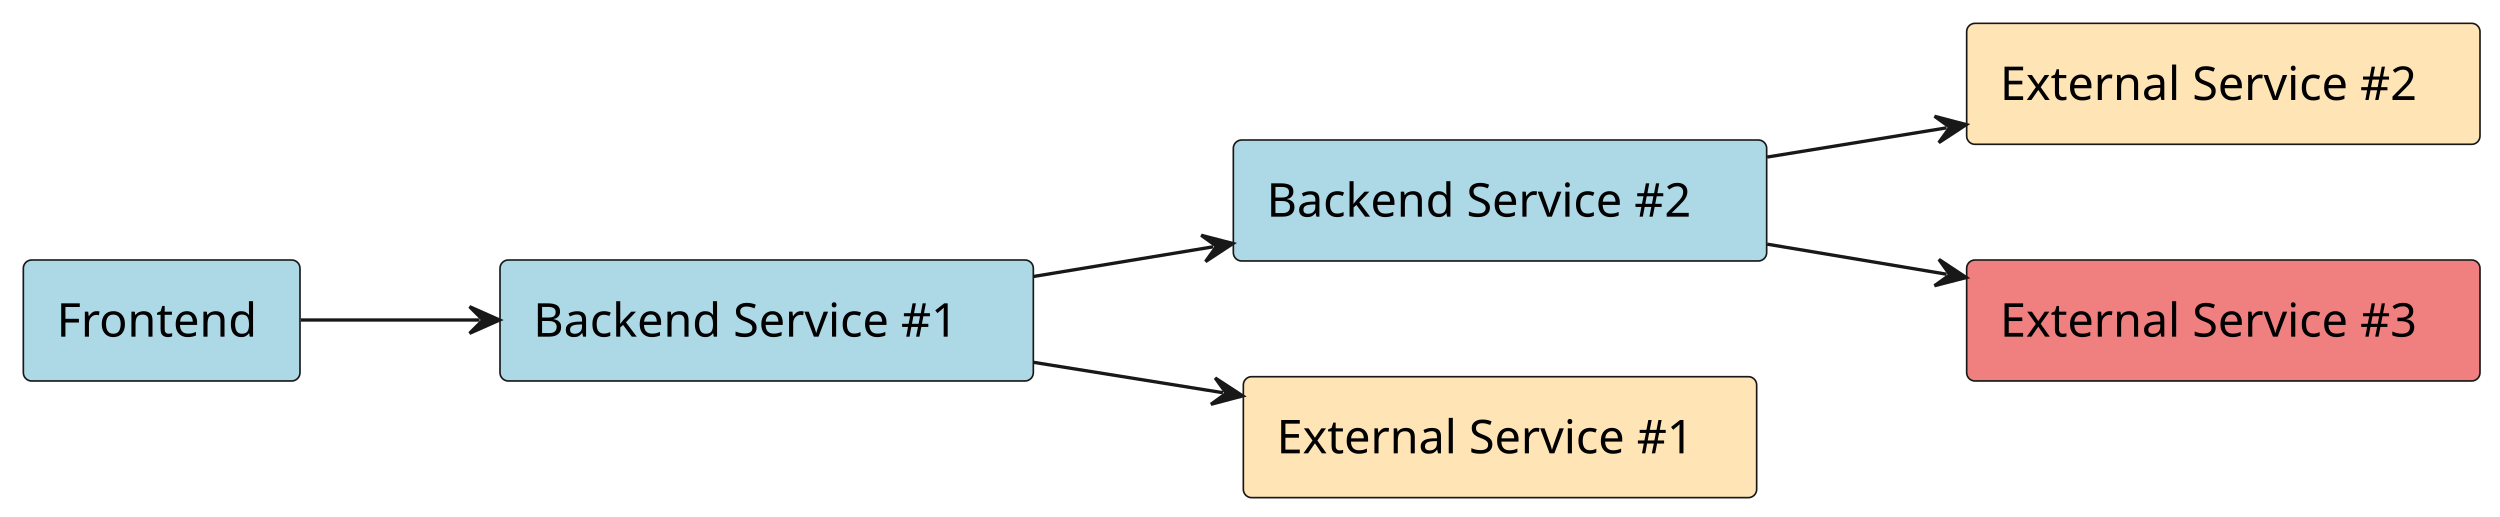
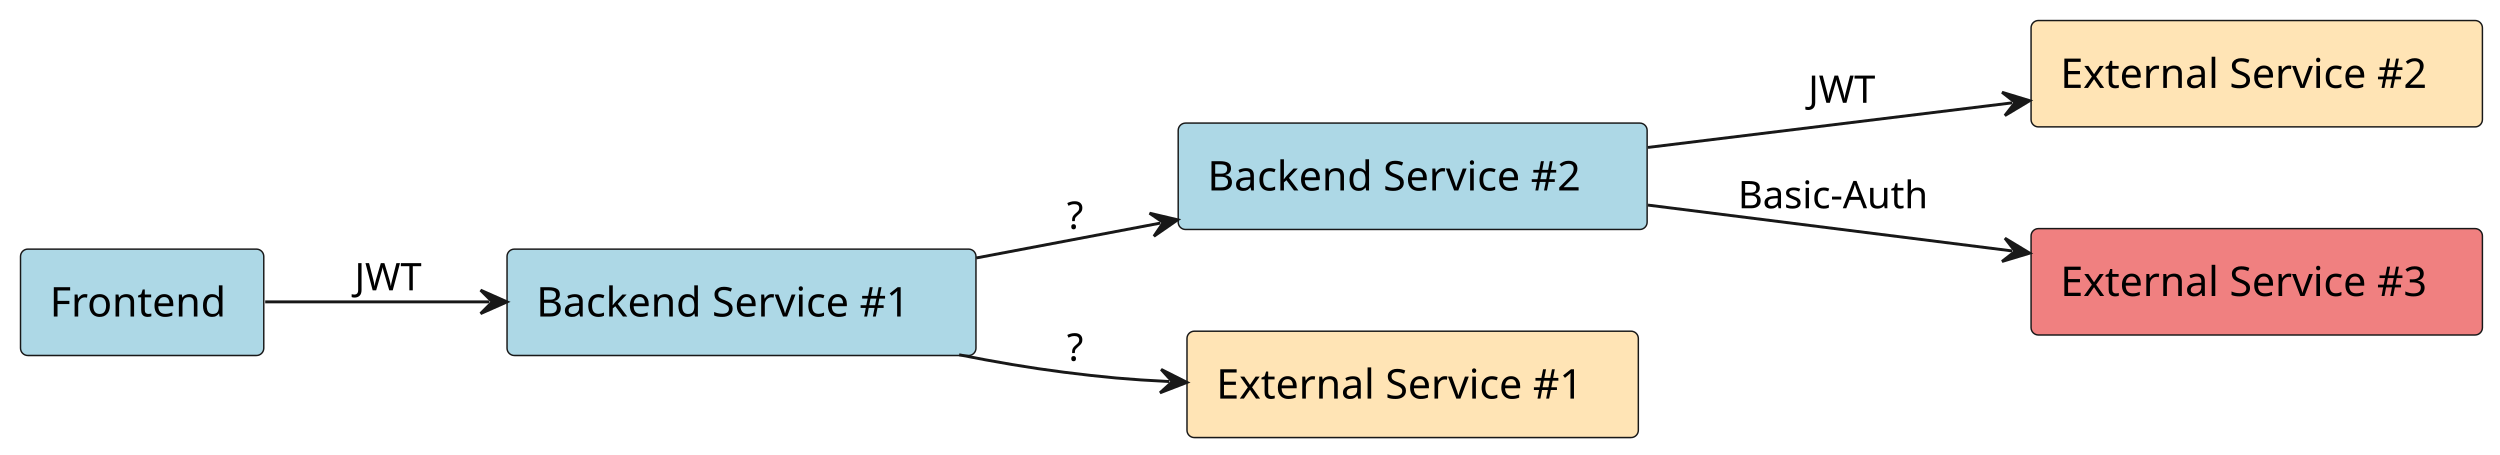
- <svg xmlns="http://www.w3.org/2000/svg" contentStyleType="text/css" height="155px" preserveAspectRatio="none" style="width:750px;height:155px;background:#FFFFFF;" version="1.1" viewBox="0 0 750 155" width="750px" zoomAndPan="magnify">
+ <svg xmlns="http://www.w3.org/2000/svg" contentStyleType="text/css" height="155px" preserveAspectRatio="none" style="width:853px;height:155px;background:#FFFFFF;" version="1.1" viewBox="0 0 853 155" width="853px" zoomAndPan="magnify">
  <defs />
  <g>
    <g id="elem_platform__application__backend_service_1">
-       <rect fill="#ADD8E6" height="36.297" rx="2.5" ry="2.5" style="stroke:#181818;stroke-width:0.5;" width="160" x="150" y="78" />
-       <text fill="#000000" font-family="sans-serif" font-size="14" lengthAdjust="spacing" textLength="140" x="160" y="100.995">Backend Service #1</text>
+       <rect fill="#ADD8E6" height="36.297" rx="2.5" ry="2.5" style="stroke:#181818;stroke-width:0.5;" width="160" x="173" y="85" />
+       <text fill="#000000" font-family="sans-serif" font-size="14" lengthAdjust="spacing" textLength="140" x="183" y="107.995">Backend Service #1</text>
    </g>
    <g id="elem_platform__application__backend_service_2">
-       <rect fill="#ADD8E6" height="36.297" rx="2.5" ry="2.5" style="stroke:#181818;stroke-width:0.5;" width="160" x="370" y="42" />
-       <text fill="#000000" font-family="sans-serif" font-size="14" lengthAdjust="spacing" textLength="140" x="380" y="64.995">Backend Service #2</text>
+       <rect fill="#ADD8E6" height="36.297" rx="2.5" ry="2.5" style="stroke:#181818;stroke-width:0.5;" width="160" x="402" y="42" />
+       <text fill="#000000" font-family="sans-serif" font-size="14" lengthAdjust="spacing" textLength="140" x="412" y="64.995">Backend Service #2</text>
    </g>
    <g id="elem_platform__application__frontend">
-       <rect fill="#ADD8E6" height="36.297" rx="2.5" ry="2.5" style="stroke:#181818;stroke-width:0.5;" width="83" x="7" y="78" />
-       <text fill="#000000" font-family="sans-serif" font-size="14" lengthAdjust="spacing" textLength="63" x="17" y="100.995">Frontend</text>
+       <rect fill="#ADD8E6" height="36.297" rx="2.5" ry="2.5" style="stroke:#181818;stroke-width:0.5;" width="83" x="7" y="85" />
+       <text fill="#000000" font-family="sans-serif" font-size="14" lengthAdjust="spacing" textLength="63" x="17" y="107.995">Frontend</text>
    </g>
    <g id="elem_platform__external_service_1">
-       <rect fill="#FFE4B5" height="36.297" rx="2.5" ry="2.5" style="stroke:#181818;stroke-width:0.5;" width="154" x="373" y="113" />
-       <text fill="#000000" font-family="sans-serif" font-size="14" lengthAdjust="spacing" textLength="134" x="383" y="135.995">External Service #1</text>
+       <rect fill="#FFE4B5" height="36.297" rx="2.5" ry="2.5" style="stroke:#181818;stroke-width:0.5;" width="154" x="405" y="113" />
+       <text fill="#000000" font-family="sans-serif" font-size="14" lengthAdjust="spacing" textLength="134" x="415" y="135.995">External Service #1</text>
    </g>
    <g id="elem_platform__external_service_2">
-       <rect fill="#FFE4B5" height="36.297" rx="2.5" ry="2.5" style="stroke:#181818;stroke-width:0.5;" width="154" x="590" y="7" />
-       <text fill="#000000" font-family="sans-serif" font-size="14" lengthAdjust="spacing" textLength="134" x="600" y="29.995">External Service #2</text>
+       <rect fill="#FFE4B5" height="36.297" rx="2.5" ry="2.5" style="stroke:#181818;stroke-width:0.5;" width="154" x="693" y="7" />
+       <text fill="#000000" font-family="sans-serif" font-size="14" lengthAdjust="spacing" textLength="134" x="703" y="29.995">External Service #2</text>
    </g>
    <g id="elem_other_project__external_service_3">
-       <rect fill="#F08080" height="36.297" rx="2.5" ry="2.5" style="stroke:#181818;stroke-width:0.5;" width="154" x="590" y="78" />
-       <text fill="#000000" font-family="sans-serif" font-size="14" lengthAdjust="spacing" textLength="134" x="600" y="100.995">External Service #3</text>
+       <rect fill="#F08080" height="36.297" rx="2.5" ry="2.5" style="stroke:#181818;stroke-width:0.5;" width="154" x="693" y="78" />
+       <text fill="#000000" font-family="sans-serif" font-size="14" lengthAdjust="spacing" textLength="134" x="703" y="100.995">External Service #3</text>
    </g>
    <g id="link_platform__application__backend_service_1_platform__external_service_1">
-       <path d="M310.01,108.69 C330.48,111.97 346.556,114.547 366.886,117.817 " fill="none" id="platform__application__backend_service_1-to-platform__external_service_1" style="stroke:#181818;stroke-width:1.0;" />
-       <polygon fill="#181818" points="372.81,118.77,364.559,113.391,367.873,117.976,363.289,121.29,372.81,118.77" style="stroke:#181818;stroke-width:1.0;" />
+       <path d="M327.26,121.05 C339.15,123.42 351.37,125.53 363,127 C376.52,128.7 384.987,129.499 398.987,130.179 " fill="none" id="platform__application__backend_service_1-to-platform__external_service_1" style="stroke:#181818;stroke-width:1.0;" />
+       <polygon fill="#181818" points="404.98,130.47,396.185,126.038,399.986,130.227,395.796,134.029,404.98,130.47" style="stroke:#181818;stroke-width:1.0;" />
+       <text fill="#000000" font-family="sans-serif" font-size="13" lengthAdjust="spacing" textLength="7" x="364" y="123.067">?</text>
    </g>
    <g id="link_platform__application__backend_service_1_platform__application__backend_service_2">
-       <path d="M310.01,82.95 C329.51,79.73 344.47,77.257 363.97,74.037 " fill="none" id="platform__application__backend_service_1-to-platform__application__backend_service_2" style="stroke:#181818;stroke-width:1.0;" />
-       <polygon fill="#181818" points="369.89,73.06,360.359,70.58,364.957,73.875,361.662,78.473,369.89,73.06" style="stroke:#181818;stroke-width:1.0;" />
+       <path d="M333.07,88.02 C355.34,83.8 373.655,80.337 395.925,76.117 " fill="none" id="platform__application__backend_service_1-to-platform__application__backend_service_2" style="stroke:#181818;stroke-width:1.0;" />
+       <polygon fill="#181818" points="401.82,75,392.233,72.746,396.907,75.931,393.722,80.606,401.82,75" style="stroke:#181818;stroke-width:1.0;" />
+       <text fill="#000000" font-family="sans-serif" font-size="13" lengthAdjust="spacing" textLength="7" x="364" y="78.067">?</text>
    </g>
    <g id="link_platform__application__backend_service_2_platform__external_service_2">
-       <path d="M530.14,47.12 C549.66,43.94 564.598,41.503 583.968,38.353 " fill="none" id="platform__application__backend_service_2-to-platform__external_service_2" style="stroke:#181818;stroke-width:1.0;" />
-       <polygon fill="#181818" points="589.89,37.39,580.365,34.886,584.955,38.193,581.649,42.783,589.89,37.39" style="stroke:#181818;stroke-width:1.0;" />
+       <path d="M562.29,50.3 C602.95,45.32 646.304,40.019 686.564,35.089 " fill="none" id="platform__application__backend_service_2-to-platform__external_service_2" style="stroke:#181818;stroke-width:1.0;" />
+       <polygon fill="#181818" points="692.52,34.36,683.101,31.484,687.557,34.968,684.073,39.424,692.52,34.36" style="stroke:#181818;stroke-width:1.0;" />
+       <text fill="#000000" font-family="sans-serif" font-size="13" lengthAdjust="spacing" textLength="21" x="617" y="35.067">JWT</text>
    </g>
    <g id="link_platform__application__backend_service_2_other_project__external_service_3">
-       <path d="M530.14,73.25 C549.66,76.52 564.603,79.017 583.973,82.267 " fill="none" id="platform__application__backend_service_2-to-other_project__external_service_3" style="stroke:#181818;stroke-width:1.0;" />
-       <polygon fill="#181818" points="589.89,83.26,581.676,77.826,584.959,82.433,580.352,85.716,589.89,83.26" style="stroke:#181818;stroke-width:1.0;" />
+       <path d="M562.29,69.98 C602.95,75.1 646.307,80.562 686.567,85.622 " fill="none" id="platform__application__backend_service_2-to-other_project__external_service_3" style="stroke:#181818;stroke-width:1.0;" />
+       <polygon fill="#181818" points="692.52,86.37,684.089,81.279,687.559,85.746,683.091,89.216,692.52,86.37" style="stroke:#181818;stroke-width:1.0;" />
+       <text fill="#000000" font-family="sans-serif" font-size="13" lengthAdjust="spacing" textLength="69" x="593" y="71.067">Basic-Auth</text>
    </g>
    <g id="link_platform__application__frontend_platform__application__backend_service_1">
-       <path d="M90.23,96 C107.92,96 123.27,96 143.87,96 " fill="none" id="platform__application__frontend-to-platform__application__backend_service_1" style="stroke:#181818;stroke-width:1.0;" />
-       <polygon fill="#181818" points="149.87,96,140.87,92,144.87,96,140.87,100,149.87,96" style="stroke:#181818;stroke-width:1.0;" />
+       <path d="M90.48,103 C114.17,103 138.78,103 166.98,103 " fill="none" id="platform__application__frontend-to-platform__application__backend_service_1" style="stroke:#181818;stroke-width:1.0;" />
+       <polygon fill="#181818" points="172.98,103,163.98,99,167.98,103,163.98,107,172.98,103" style="stroke:#181818;stroke-width:1.0;" />
+       <text fill="#000000" font-family="sans-serif" font-size="13" lengthAdjust="spacing" textLength="21" x="121" y="99.067">JWT</text>
    </g>
  </g>
</svg>
